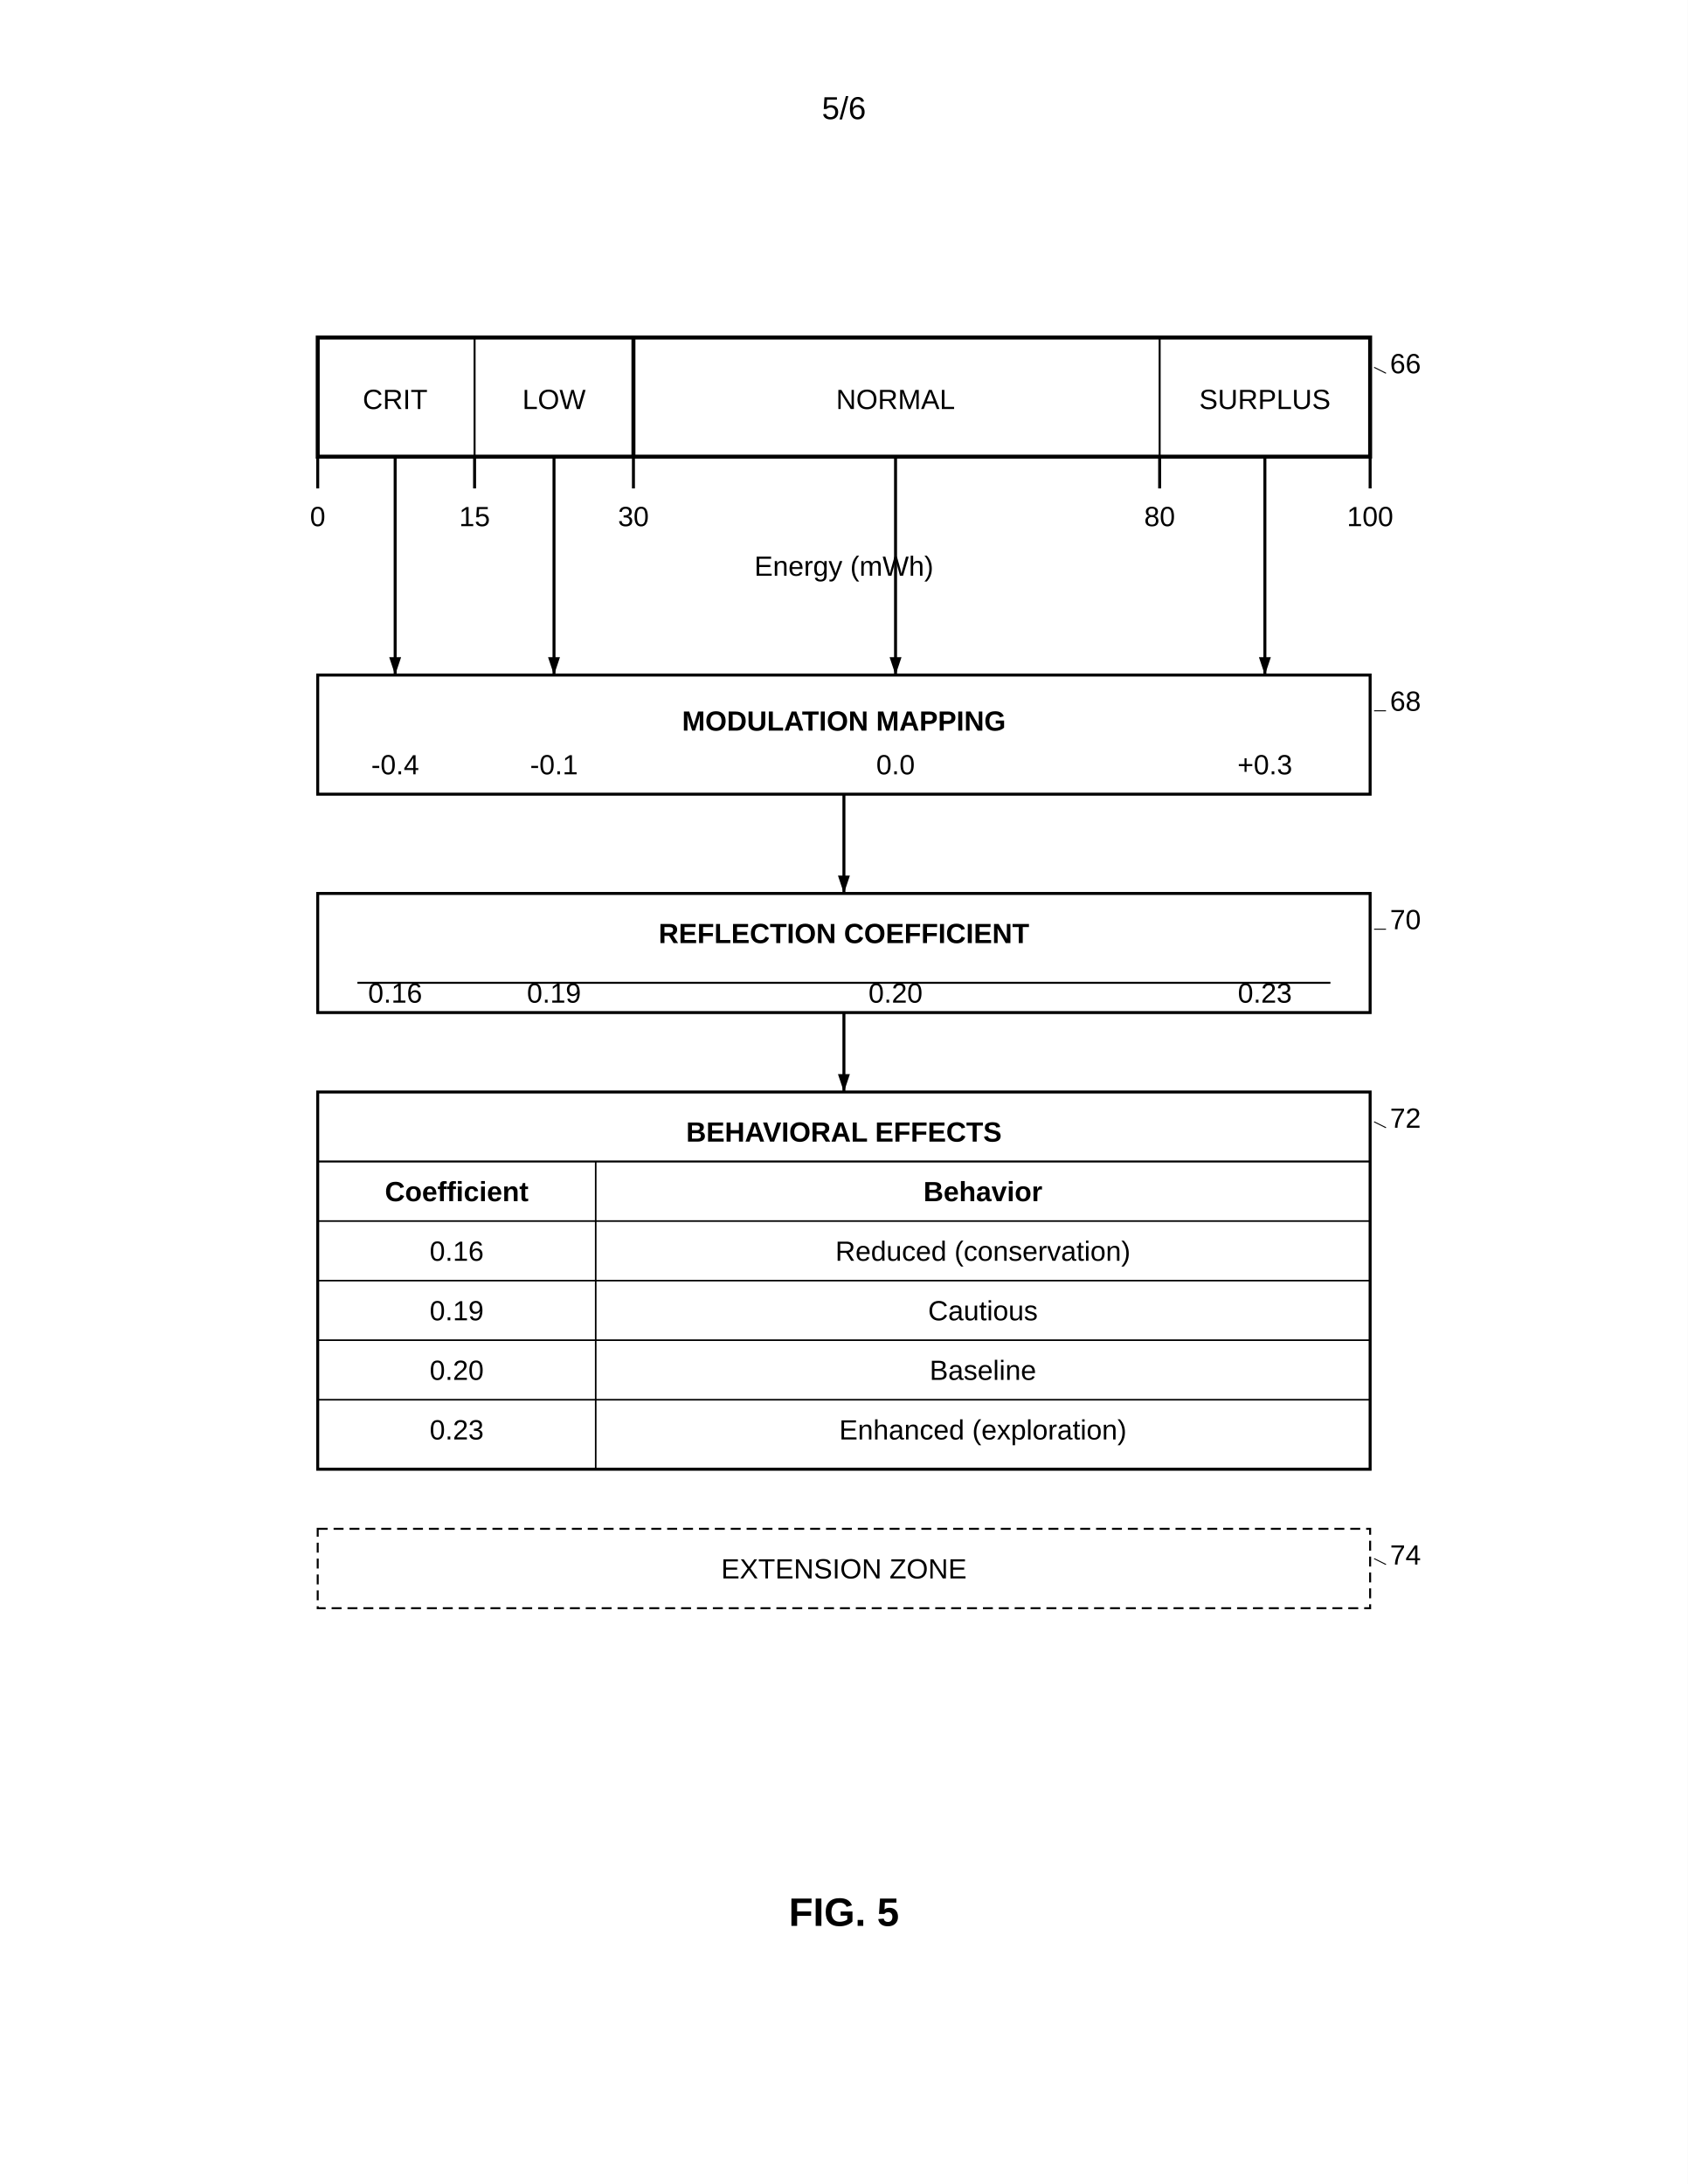
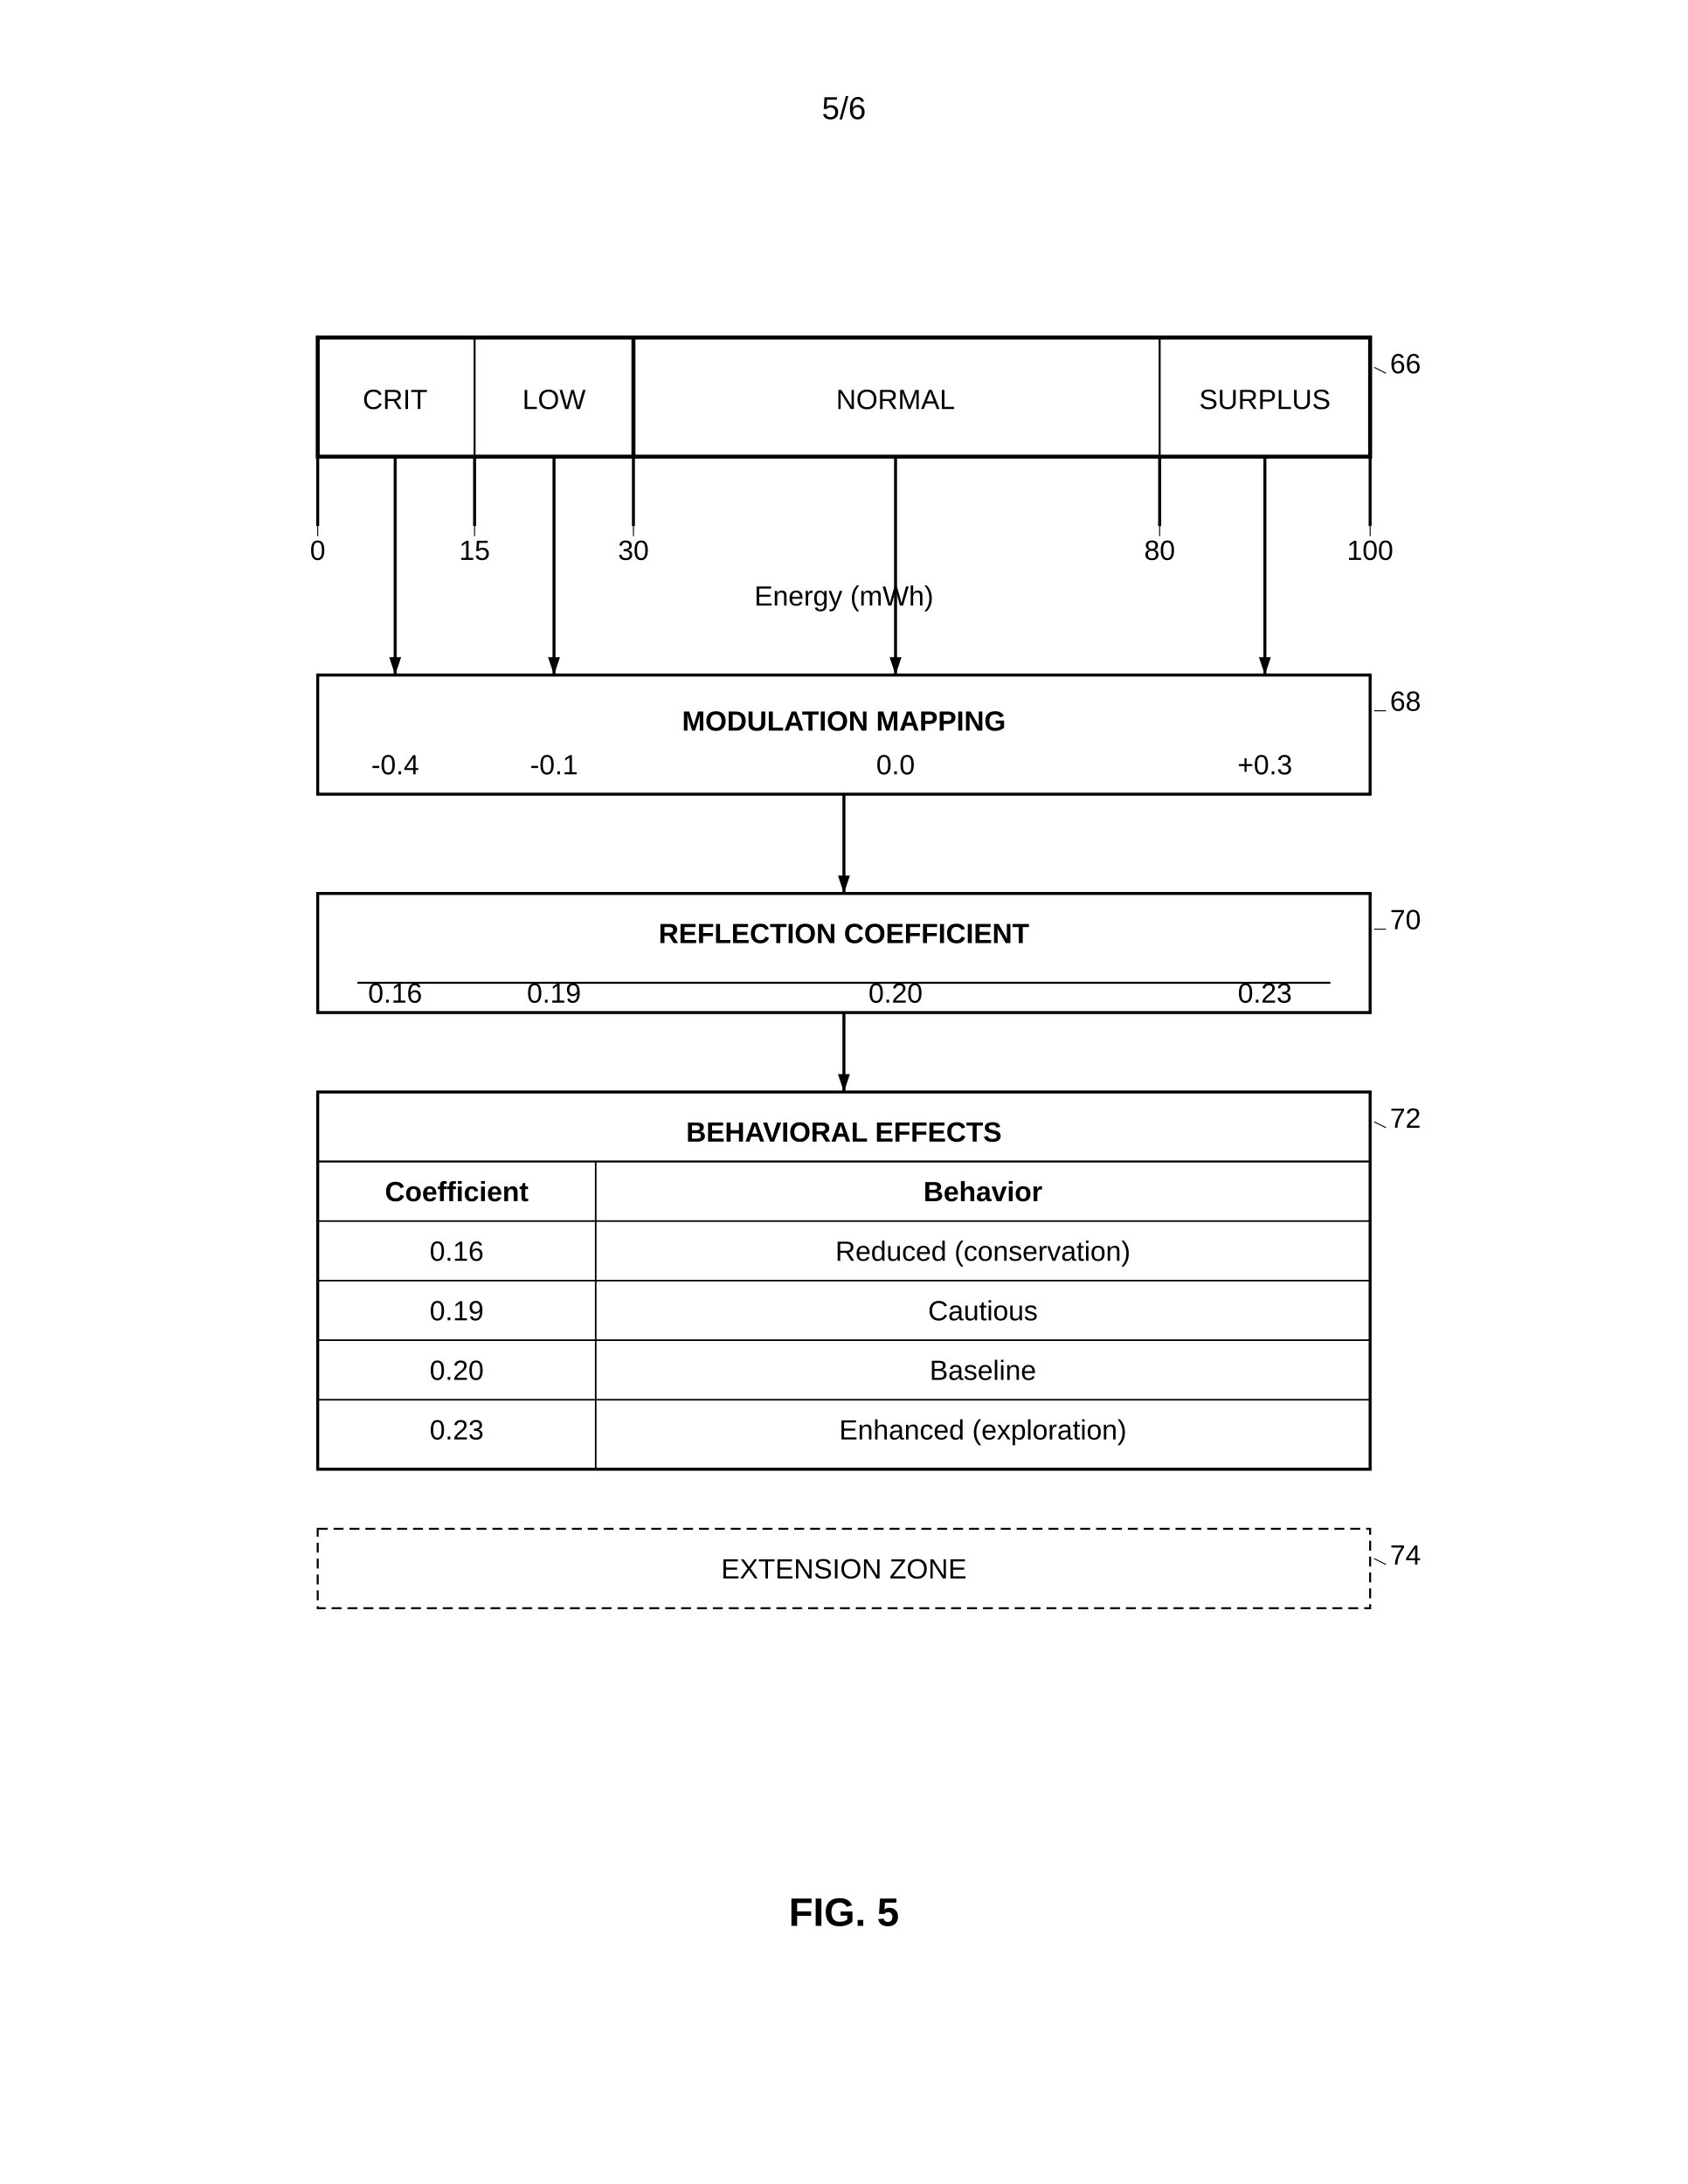
<svg xmlns="http://www.w3.org/2000/svg" width="8.5in" height="11in" viewBox="0 0 850 1100">
  <defs>
    <marker id="ah" markerWidth="6" markerHeight="4" refX="6" refY="2" orient="auto">
      <polygon points="0 0, 6 2, 0 4" fill="black" />
    </marker>
  </defs>
  <rect width="100%" height="100%" fill="white" />
  <text x="425" y="60" font-family="Arial, sans-serif" font-size="16" text-anchor="middle" fill="black">5/6</text>
  <g transform="translate(0, 50)">
    <rect x="160" y="120" width="530" height="60" fill="none" stroke="black" stroke-width="2" />
    <line x1="239" y1="120" x2="239" y2="180" stroke="black" stroke-width="1" />
    <line x1="319" y1="120" x2="319" y2="180" stroke="black" stroke-width="2" />
    <line x1="584" y1="120" x2="584" y2="180" stroke="black" stroke-width="1" />
    <text x="199" y="156" font-family="Arial, sans-serif" font-size="14" text-anchor="middle" fill="black">CRIT</text>
    <text x="279" y="156" font-family="Arial, sans-serif" font-size="14" text-anchor="middle" fill="black">LOW</text>
    <text x="451" y="156" font-family="Arial, sans-serif" font-size="14" text-anchor="middle" fill="black">NORMAL</text>
    <text x="637" y="156" font-family="Arial, sans-serif" font-size="14" text-anchor="middle" fill="black">SURPLUS</text>
-     <line x1="160" y1="180" x2="160" y2="196" stroke="black" stroke-width="1.5" />
-     <text x="160" y="215" font-family="Arial, sans-serif" font-size="14" text-anchor="middle" fill="black">0</text>
-     <line x1="239" y1="180" x2="239" y2="196" stroke="black" stroke-width="1.5" />
-     <text x="239" y="215" font-family="Arial, sans-serif" font-size="14" text-anchor="middle" fill="black">15</text>
-     <line x1="319" y1="180" x2="319" y2="196" stroke="black" stroke-width="1.5" />
-     <text x="319" y="215" font-family="Arial, sans-serif" font-size="14" text-anchor="middle" fill="black">30</text>
-     <line x1="584" y1="180" x2="584" y2="196" stroke="black" stroke-width="1.5" />
-     <text x="584" y="215" font-family="Arial, sans-serif" font-size="14" text-anchor="middle" fill="black">80</text>
-     <line x1="690" y1="180" x2="690" y2="196" stroke="black" stroke-width="1.5" />
-     <text x="690" y="215" font-family="Arial, sans-serif" font-size="14" text-anchor="middle" fill="black">100</text>
-     <text x="425" y="240" font-family="Arial, sans-serif" font-size="14" text-anchor="middle" fill="black">Energy (mWh)</text>
+     <line x1="160" y1="180" x2="160" y2="215" stroke="black" stroke-width="1.5" />
+     <line x1="160" y1="215" x2="160" y2="220" stroke="black" stroke-width="0.5" />
+     <text x="160" y="232" font-family="Arial, sans-serif" font-size="14" text-anchor="middle" fill="black">0</text>
+     <line x1="239" y1="180" x2="239" y2="215" stroke="black" stroke-width="1.5" />
+     <line x1="239" y1="215" x2="239" y2="220" stroke="black" stroke-width="0.5" />
+     <text x="239" y="232" font-family="Arial, sans-serif" font-size="14" text-anchor="middle" fill="black">15</text>
+     <line x1="319" y1="180" x2="319" y2="215" stroke="black" stroke-width="1.5" />
+     <line x1="319" y1="215" x2="319" y2="220" stroke="black" stroke-width="0.5" />
+     <text x="319" y="232" font-family="Arial, sans-serif" font-size="14" text-anchor="middle" fill="black">30</text>
+     <line x1="584" y1="180" x2="584" y2="215" stroke="black" stroke-width="1.5" />
+     <line x1="584" y1="215" x2="584" y2="220" stroke="black" stroke-width="0.5" />
+     <text x="584" y="232" font-family="Arial, sans-serif" font-size="14" text-anchor="middle" fill="black">80</text>
+     <line x1="690" y1="180" x2="690" y2="215" stroke="black" stroke-width="1.5" />
+     <line x1="690" y1="215" x2="690" y2="220" stroke="black" stroke-width="0.5" />
+     <text x="690" y="232" font-family="Arial, sans-serif" font-size="14" text-anchor="middle" fill="black">100</text>
+     <text x="425" y="255" font-family="Arial, sans-serif" font-size="14" text-anchor="middle" fill="black">Energy (mWh)</text>
    <text x="700" y="138" font-family="Arial, sans-serif" font-size="14" text-anchor="start" fill="black">66</text>
    <line x1="698" y1="138" x2="692" y2="135" stroke="black" stroke-width="0.5" />
    <line x1="199" y1="180" x2="199" y2="290" stroke="black" stroke-width="1.5" marker-end="url(#ah)" />
    <line x1="279" y1="180" x2="279" y2="290" stroke="black" stroke-width="1.5" marker-end="url(#ah)" />
    <line x1="451" y1="180" x2="451" y2="290" stroke="black" stroke-width="1.5" marker-end="url(#ah)" />
    <line x1="637" y1="180" x2="637" y2="290" stroke="black" stroke-width="1.5" marker-end="url(#ah)" />
    <rect x="160" y="290" width="530" height="60" fill="none" stroke="black" stroke-width="1.5" />
    <text x="425" y="318" font-family="Arial, sans-serif" font-size="14" font-weight="bold" text-anchor="middle" fill="black">MODULATION MAPPING</text>
    <text x="199" y="340" font-family="Arial, sans-serif" font-size="14" text-anchor="middle" fill="black">-0.4</text>
    <text x="279" y="340" font-family="Arial, sans-serif" font-size="14" text-anchor="middle" fill="black">-0.1</text>
    <text x="451" y="340" font-family="Arial, sans-serif" font-size="14" text-anchor="middle" fill="black">0.0</text>
    <text x="637" y="340" font-family="Arial, sans-serif" font-size="14" text-anchor="middle" fill="black">+0.3</text>
    <text x="700" y="308" font-family="Arial, sans-serif" font-size="14" text-anchor="start" fill="black">68</text>
    <line x1="698" y1="308" x2="692" y2="308" stroke="black" stroke-width="0.5" />
    <line x1="425" y1="350" x2="425" y2="400" stroke="black" stroke-width="1.5" marker-end="url(#ah)" />
    <rect x="160" y="400" width="530" height="60" fill="none" stroke="black" stroke-width="1.5" />
    <text x="425" y="425" font-family="Arial, sans-serif" font-size="14" font-weight="bold" text-anchor="middle" fill="black">REFLECTION COEFFICIENT</text>
    <line x1="180" y1="445" x2="670" y2="445" stroke="black" stroke-width="1" />
    <text x="199" y="455" font-family="Arial, sans-serif" font-size="14" text-anchor="middle" fill="black">0.16</text>
    <text x="279" y="455" font-family="Arial, sans-serif" font-size="14" text-anchor="middle" fill="black">0.19</text>
    <text x="451" y="455" font-family="Arial, sans-serif" font-size="14" text-anchor="middle" fill="black">0.20</text>
    <text x="637" y="455" font-family="Arial, sans-serif" font-size="14" text-anchor="middle" fill="black">0.23</text>
    <text x="700" y="418" font-family="Arial, sans-serif" font-size="14" text-anchor="start" fill="black">70</text>
    <line x1="698" y1="418" x2="692" y2="418" stroke="black" stroke-width="0.5" />
    <line x1="425" y1="460" x2="425" y2="500" stroke="black" stroke-width="1.5" marker-end="url(#ah)" />
    <rect x="160" y="500" width="530" height="190" fill="none" stroke="black" stroke-width="1.5" />
    <text x="425" y="525" font-family="Arial, sans-serif" font-size="14" font-weight="bold" text-anchor="middle" fill="black">BEHAVIORAL EFFECTS</text>
    <line x1="160" y1="535" x2="690" y2="535" stroke="black" stroke-width="1" />
    <line x1="300" y1="535" x2="300" y2="690" stroke="black" stroke-width="0.8" />
    <text x="230" y="555" font-family="Arial, sans-serif" font-size="14" font-weight="bold" text-anchor="middle" fill="black">Coefficient</text>
    <text x="495" y="555" font-family="Arial, sans-serif" font-size="14" font-weight="bold" text-anchor="middle" fill="black">Behavior</text>
    <line x1="160" y1="565" x2="690" y2="565" stroke="black" stroke-width="0.8" />
    <text x="230" y="585" font-family="Arial, sans-serif" font-size="14" text-anchor="middle" fill="black">0.16</text>
    <text x="495" y="585" font-family="Arial, sans-serif" font-size="14" text-anchor="middle" fill="black">Reduced (conservation)</text>
    <line x1="160" y1="595" x2="690" y2="595" stroke="black" stroke-width="0.8" />
    <text x="230" y="615" font-family="Arial, sans-serif" font-size="14" text-anchor="middle" fill="black">0.19</text>
    <text x="495" y="615" font-family="Arial, sans-serif" font-size="14" text-anchor="middle" fill="black">Cautious</text>
    <line x1="160" y1="625" x2="690" y2="625" stroke="black" stroke-width="0.8" />
    <text x="230" y="645" font-family="Arial, sans-serif" font-size="14" text-anchor="middle" fill="black">0.20</text>
    <text x="495" y="645" font-family="Arial, sans-serif" font-size="14" text-anchor="middle" fill="black">Baseline</text>
    <line x1="160" y1="655" x2="690" y2="655" stroke="black" stroke-width="0.8" />
    <text x="230" y="675" font-family="Arial, sans-serif" font-size="14" text-anchor="middle" fill="black">0.23</text>
    <text x="495" y="675" font-family="Arial, sans-serif" font-size="14" text-anchor="middle" fill="black">Enhanced (exploration)</text>
    <text x="700" y="518" font-family="Arial, sans-serif" font-size="14" text-anchor="start" fill="black">72</text>
    <line x1="698" y1="518" x2="692" y2="515" stroke="black" stroke-width="0.5" />
    <rect x="160" y="720" width="530" height="40" fill="none" stroke="black" stroke-width="1" stroke-dasharray="5,3" />
    <text x="425" y="745" font-family="Arial, sans-serif" font-size="14" text-anchor="middle" fill="black">EXTENSION ZONE</text>
    <text x="700" y="738" font-family="Arial, sans-serif" font-size="14" text-anchor="start" fill="black">74</text>
    <line x1="698" y1="738" x2="692" y2="735" stroke="black" stroke-width="0.5" />
    <text x="425" y="920" font-family="Arial, sans-serif" font-size="20" font-weight="bold" text-anchor="middle" fill="black">FIG. 5</text>
  </g>
</svg>
